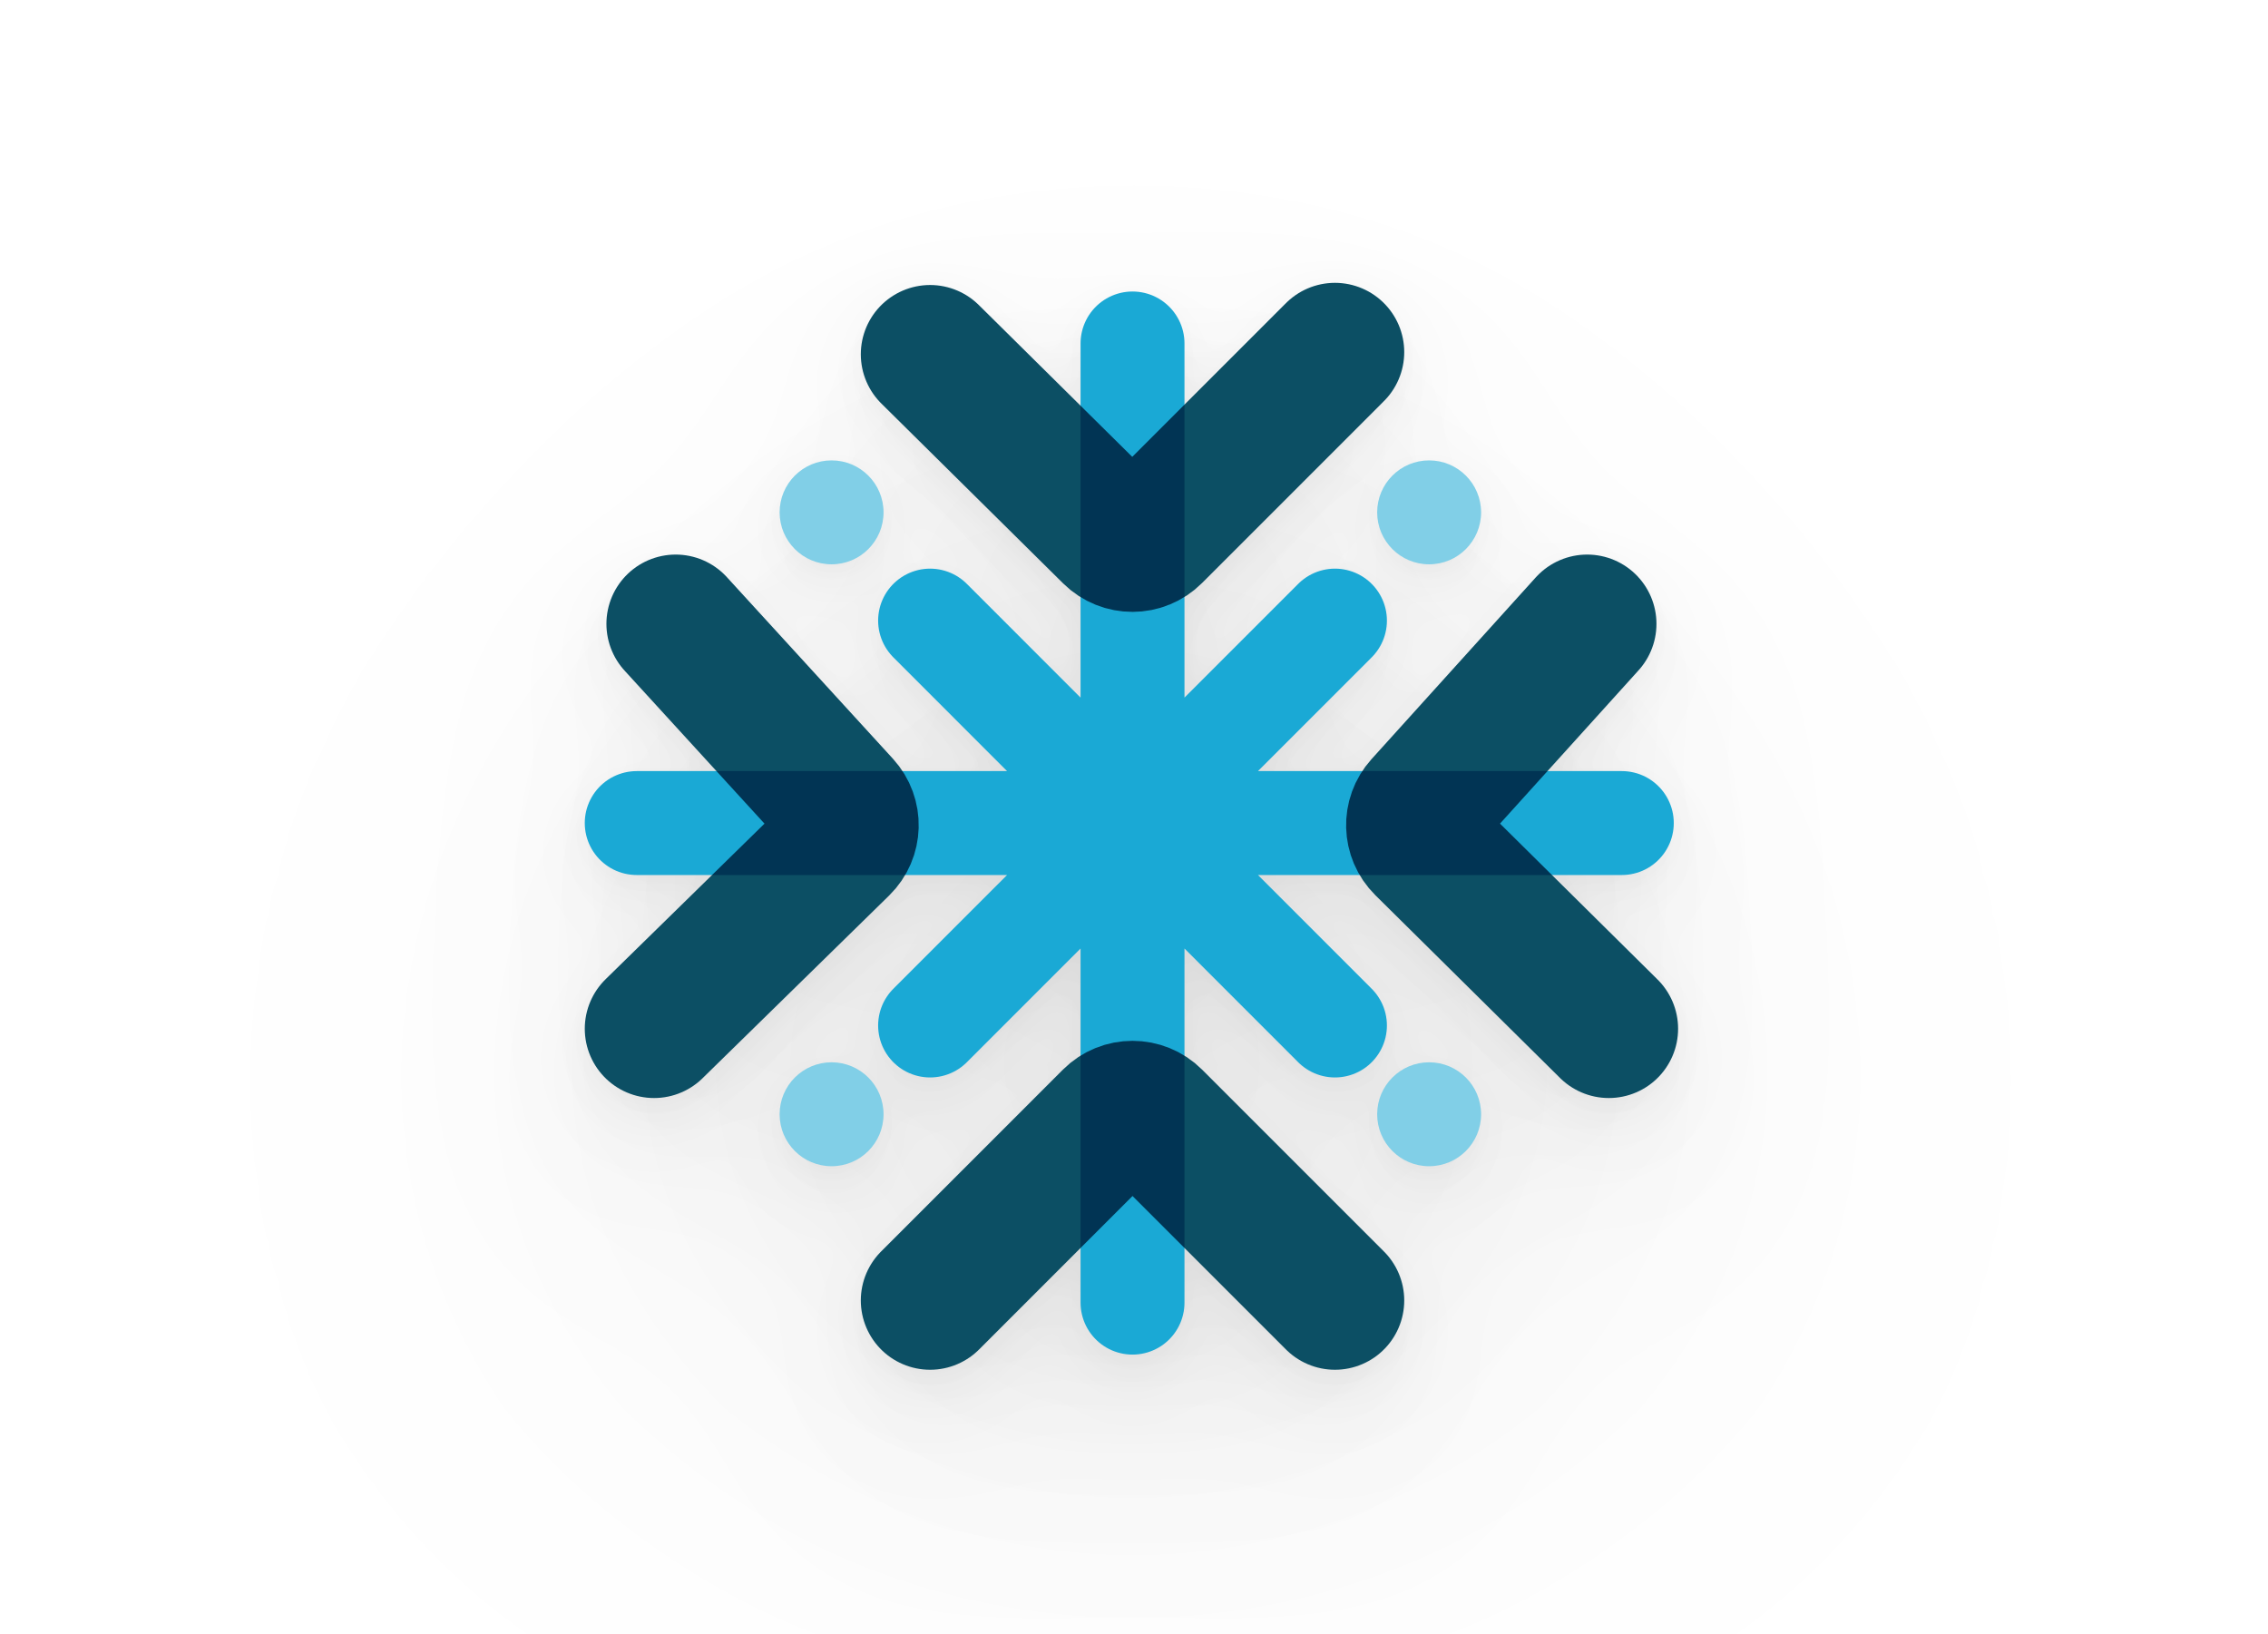
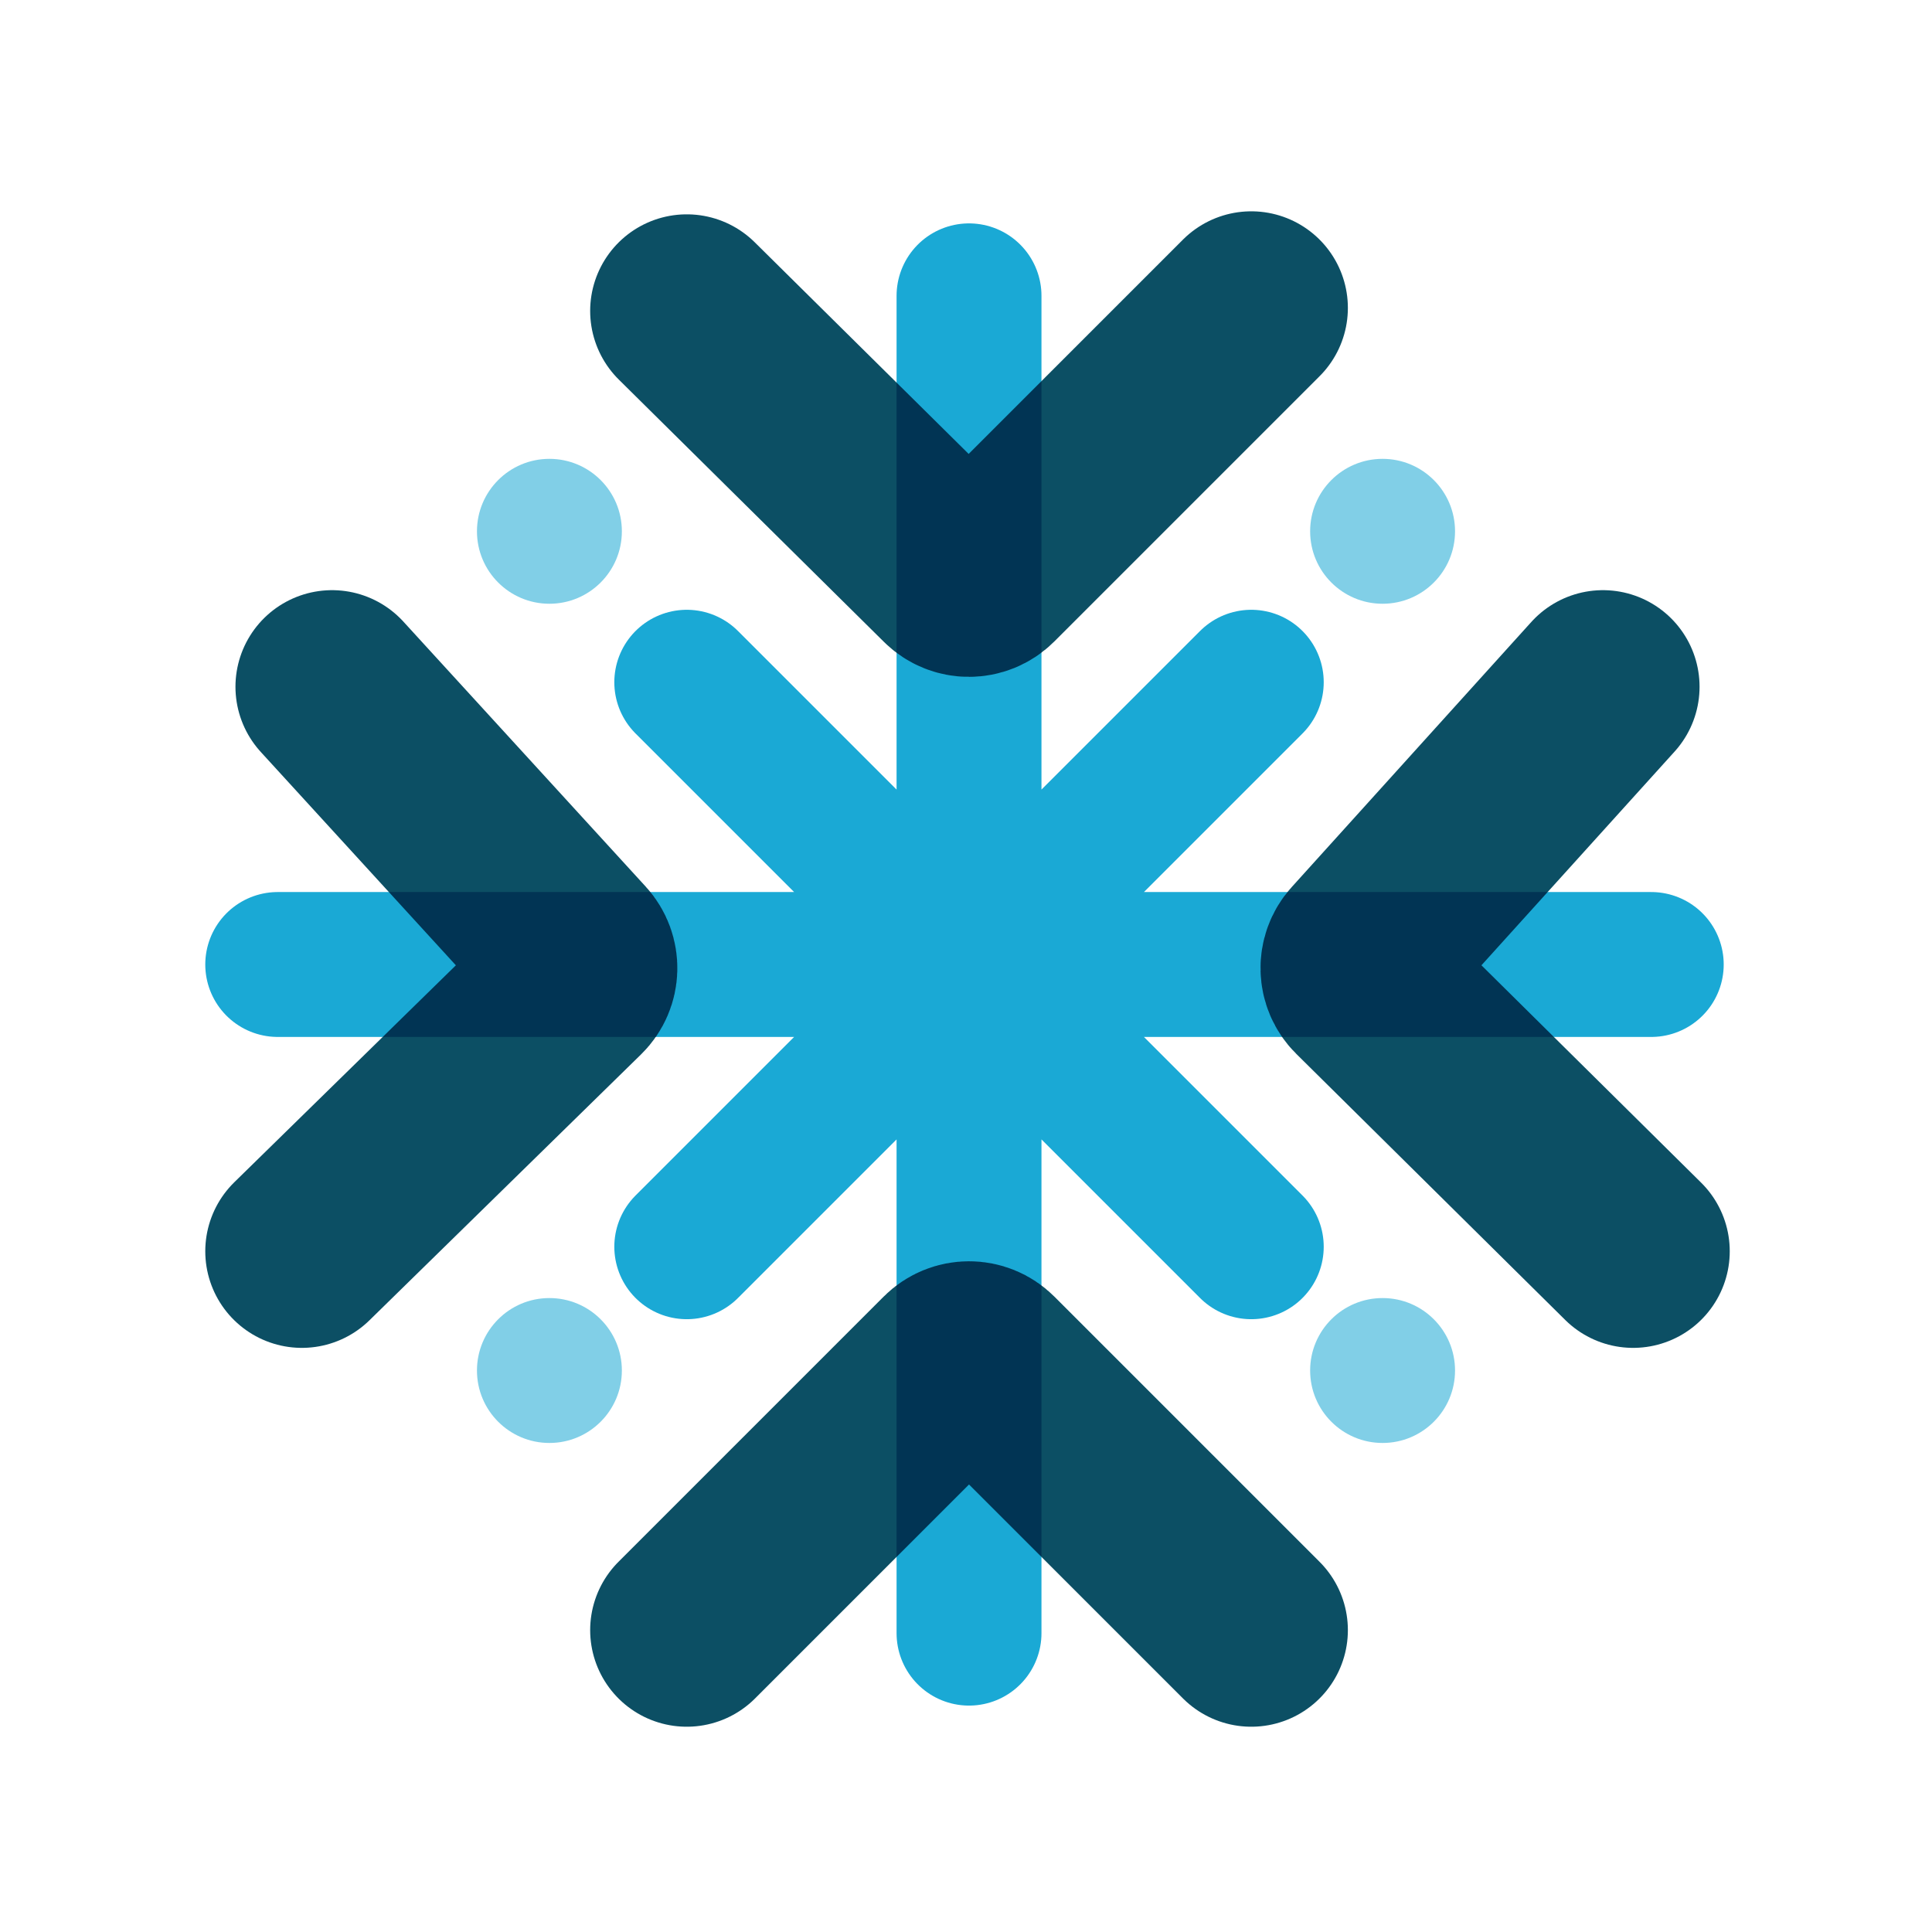
- <svg xmlns="http://www.w3.org/2000/svg" width="311" height="224" viewBox="0 0 311 224" fill="none">
-   <g filter="url(#filter0_dddddd)">
-     <circle cx="114.031" cy="70.25" r="7.125" fill="#81CFE7" />
-     <circle cx="114.031" cy="152.781" r="7.125" fill="#81CFE7" />
-     <circle cx="195.969" cy="152.781" r="7.125" fill="#81CFE7" />
-     <circle cx="195.969" cy="70.25" r="7.125" fill="#81CFE7" />
-     <path d="M155.297 47.094V85.094V112.852M155.297 178.609V140.609V112.852M155.297 112.852L127.539 140.609M155.297 112.852L183.055 85.094M155.297 112.852L127.539 85.094M155.297 112.852L183.055 140.609M155.297 112.852H127.539H87.312M155.297 112.852H183.055H222.391" stroke="#1AA9D5" stroke-width="14.25" stroke-linecap="round" stroke-linejoin="round" />
-     <g style="mix-blend-mode:multiply">
-       <path d="M92.656 85.539L115.43 110.444C116.885 112.035 116.817 114.493 115.277 116.001L89.688 141.055M217.641 85.539L195.118 110.46C193.684 112.047 193.752 114.482 195.272 115.986L220.609 141.055M127.539 48.578L152.469 73.241C154.033 74.789 156.554 74.782 158.11 73.226L183.055 48.281M127.539 178.312L152.468 153.383C154.031 151.821 156.563 151.821 158.125 153.383L183.055 178.312" stroke="#0C4F64" stroke-width="19" stroke-linecap="round" stroke-linejoin="round" />
-     </g>
+ <svg xmlns="http://www.w3.org/2000/svg" width="320" height="320" viewBox="0 0 320 320" fill="none">
+   <circle cx="91" cy="88" r="12" fill="#81CFE7" />
+   <circle cx="91" cy="227" r="12" fill="#81CFE7" />
+   <circle cx="229" cy="227" r="12" fill="#81CFE7" />
+   <circle cx="229" cy="88" r="12" fill="#81CFE7" />
+   <path d="M160.5 49V113V159.75M160.5 270.5V206.5V159.75M160.5 159.75L113.75 206.5M160.5 159.75L207.25 113M160.5 159.75L113.75 113M160.5 159.75L207.25 206.5M160.5 159.75H113.75H46M160.5 159.75H207.25H273.5" stroke="#1AA9D5" stroke-width="24" stroke-linecap="round" stroke-linejoin="round" />
+   <g style="mix-blend-mode:multiply">
+     <path d="M55 113.75L95.141 157.647C96.596 159.238 96.528 161.696 94.988 163.205L50 207.25M265.5 113.75L225.813 157.664C224.379 159.25 224.447 161.685 225.968 163.189L270.5 207.25M113.75 51.5L157.672 94.952C159.236 96.5 161.757 96.493 163.313 94.937L207.25 51M113.75 270L157.672 226.078C159.234 224.516 161.766 224.516 163.328 226.078L207.25 270" stroke="#0C4F64" stroke-width="32" stroke-linecap="round" stroke-linejoin="round" />
  </g>
-   <defs>
-     <filter id="filter0_dddddd" x="-20" y="-29" width="350" height="350" filterUnits="userSpaceOnUse" color-interpolation-filters="sRGB">
-       <feFlood flood-opacity="0" result="BackgroundImageFix" />
-       <feColorMatrix in="SourceAlpha" type="matrix" values="0 0 0 0 0 0 0 0 0 0 0 0 0 0 0 0 0 0 127 0" />
-       <feOffset dy="0.913" />
-       <feGaussianBlur stdDeviation="1.107" />
-       <feColorMatrix type="matrix" values="0 0 0 0 0 0 0 0 0 0 0 0 0 0 0 0 0 0 0.014 0" />
-       <feBlend mode="normal" in2="BackgroundImageFix" result="effect1_dropShadow" />
-       <feColorMatrix in="SourceAlpha" type="matrix" values="0 0 0 0 0 0 0 0 0 0 0 0 0 0 0 0 0 0 127 0" />
-       <feOffset dy="2.195" />
-       <feGaussianBlur stdDeviation="2.66" />
-       <feColorMatrix type="matrix" values="0 0 0 0 0 0 0 0 0 0 0 0 0 0 0 0 0 0 0.02 0" />
-       <feBlend mode="normal" in2="effect1_dropShadow" result="effect2_dropShadow" />
-       <feColorMatrix in="SourceAlpha" type="matrix" values="0 0 0 0 0 0 0 0 0 0 0 0 0 0 0 0 0 0 127 0" />
-       <feOffset dy="4.132" />
-       <feGaussianBlur stdDeviation="5.009" />
-       <feColorMatrix type="matrix" values="0 0 0 0 0 0 0 0 0 0 0 0 0 0 0 0 0 0 0.025 0" />
-       <feBlend mode="normal" in2="effect2_dropShadow" result="effect3_dropShadow" />
-       <feColorMatrix in="SourceAlpha" type="matrix" values="0 0 0 0 0 0 0 0 0 0 0 0 0 0 0 0 0 0 127 0" />
-       <feOffset dy="7.371" />
-       <feGaussianBlur stdDeviation="8.935" />
-       <feColorMatrix type="matrix" values="0 0 0 0 0 0 0 0 0 0 0 0 0 0 0 0 0 0 0.03 0" />
-       <feBlend mode="normal" in2="effect3_dropShadow" result="effect4_dropShadow" />
-       <feColorMatrix in="SourceAlpha" type="matrix" values="0 0 0 0 0 0 0 0 0 0 0 0 0 0 0 0 0 0 127 0" />
-       <feOffset dy="13.787" />
-       <feGaussianBlur stdDeviation="16.711" />
-       <feColorMatrix type="matrix" values="0 0 0 0 0 0 0 0 0 0 0 0 0 0 0 0 0 0 0.036 0" />
-       <feBlend mode="normal" in2="effect4_dropShadow" result="effect5_dropShadow" />
-       <feColorMatrix in="SourceAlpha" type="matrix" values="0 0 0 0 0 0 0 0 0 0 0 0 0 0 0 0 0 0 127 0" />
-       <feOffset dy="33" />
-       <feGaussianBlur stdDeviation="40" />
-       <feColorMatrix type="matrix" values="0 0 0 0 0 0 0 0 0 0 0 0 0 0 0 0 0 0 0.05 0" />
-       <feBlend mode="normal" in2="effect5_dropShadow" result="effect6_dropShadow" />
-       <feBlend mode="normal" in="SourceGraphic" in2="effect6_dropShadow" result="shape" />
-     </filter>
-   </defs>
</svg>
